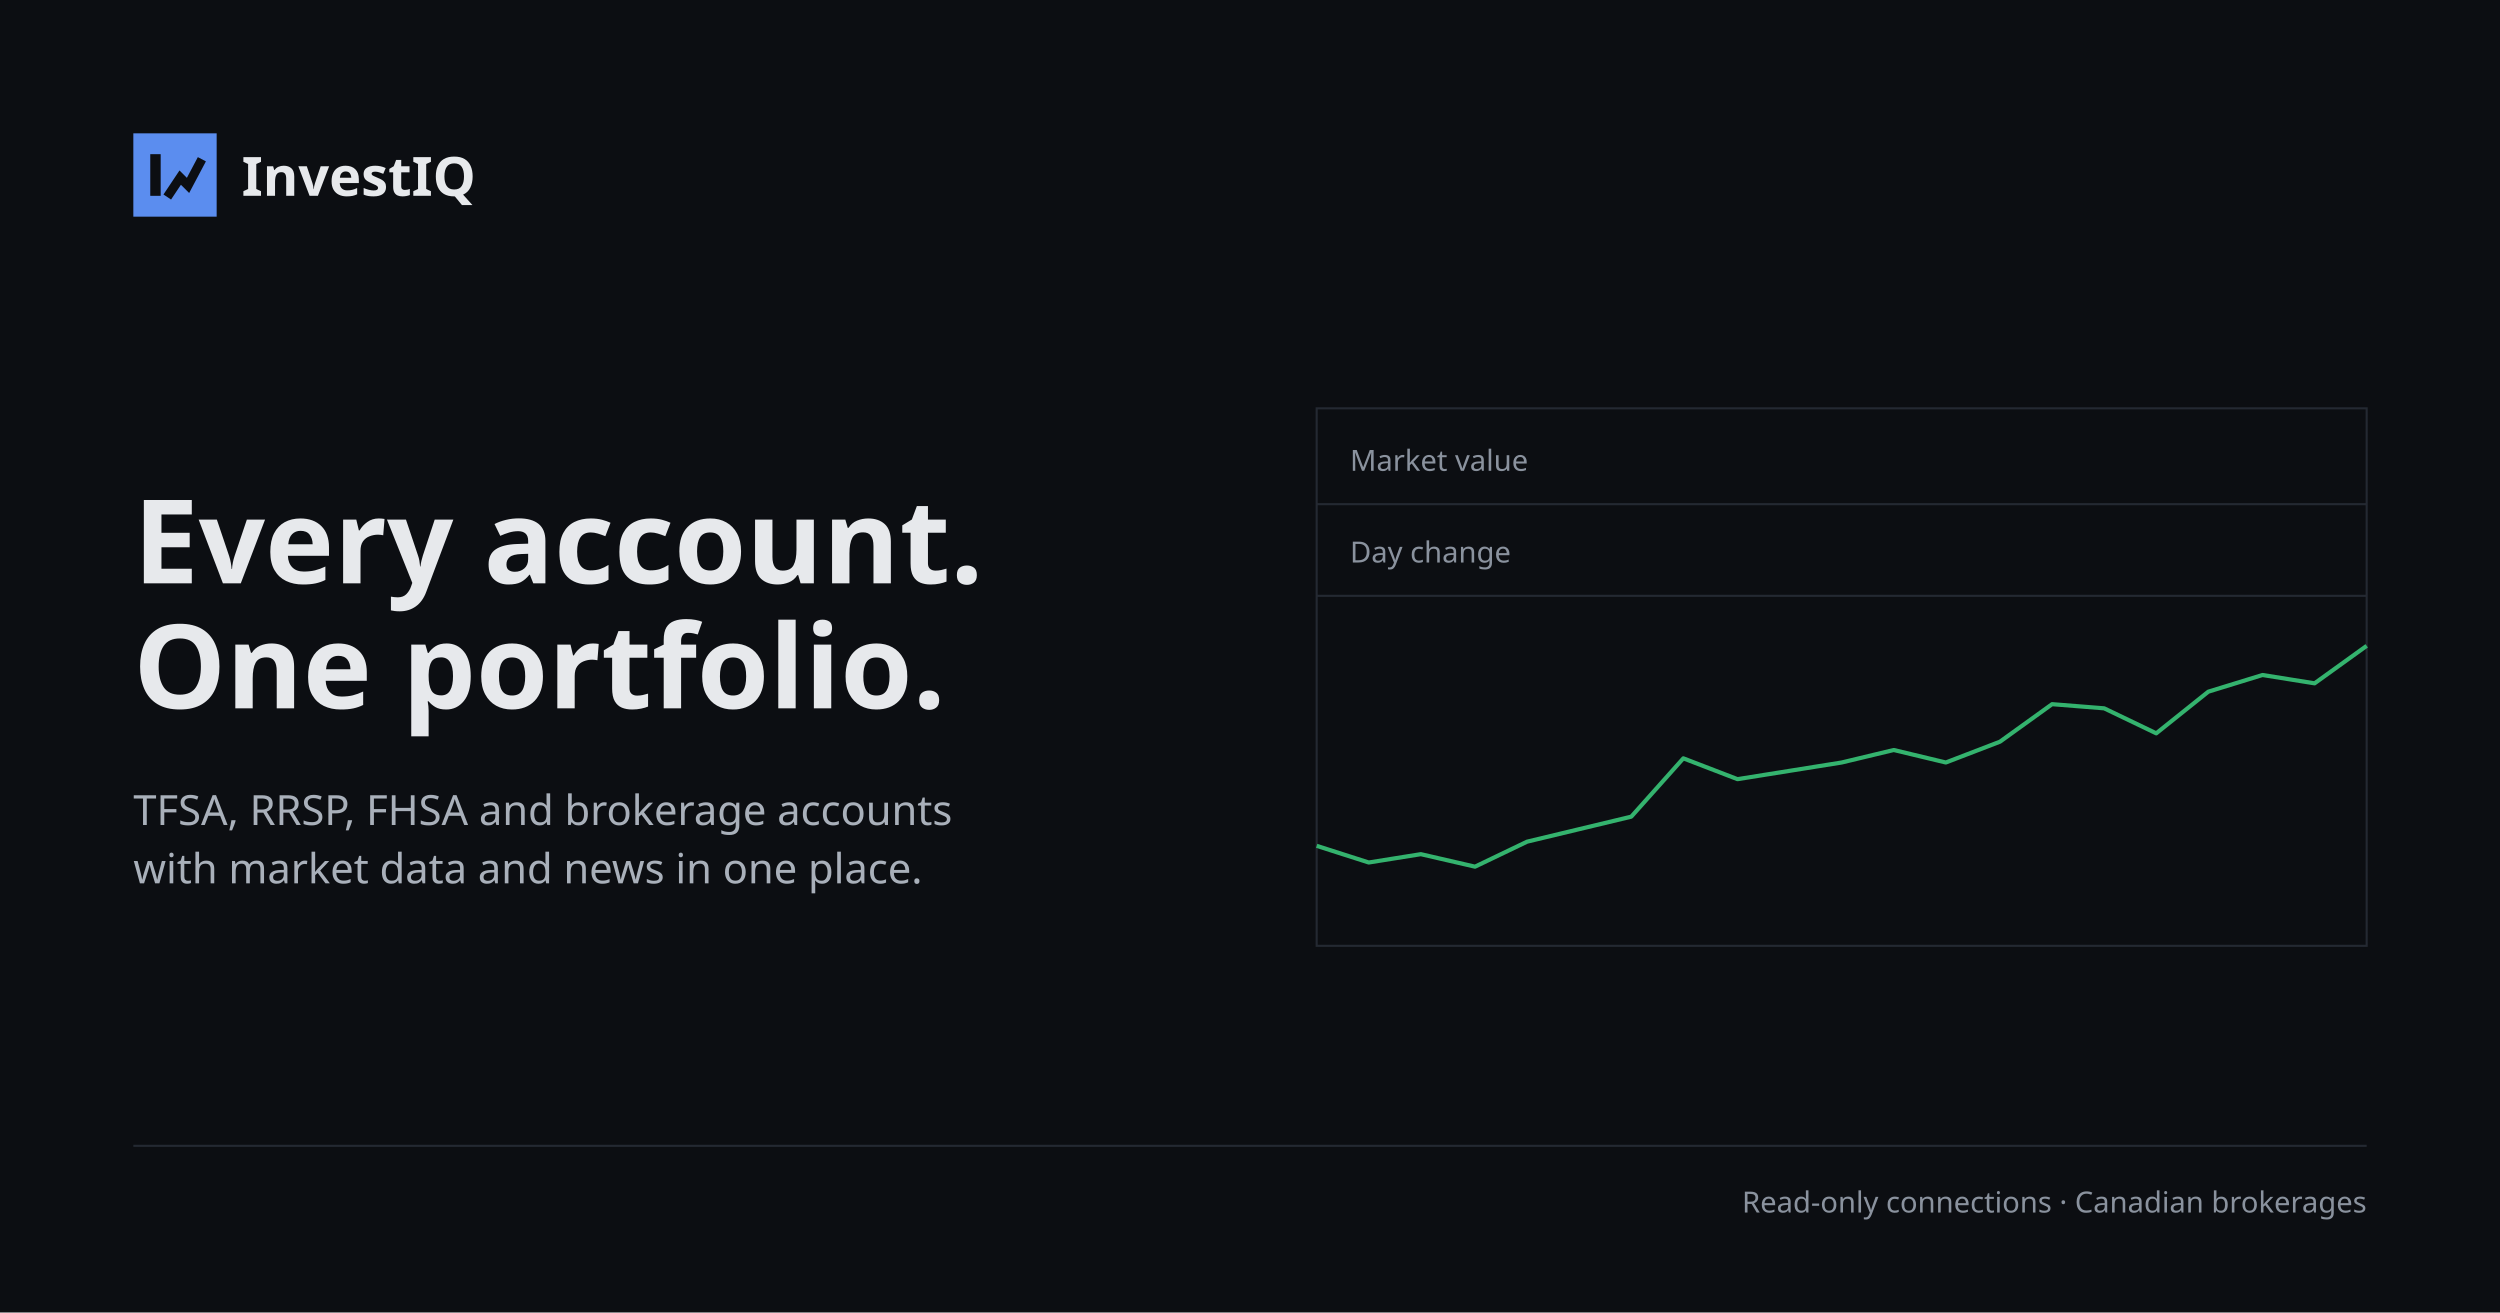
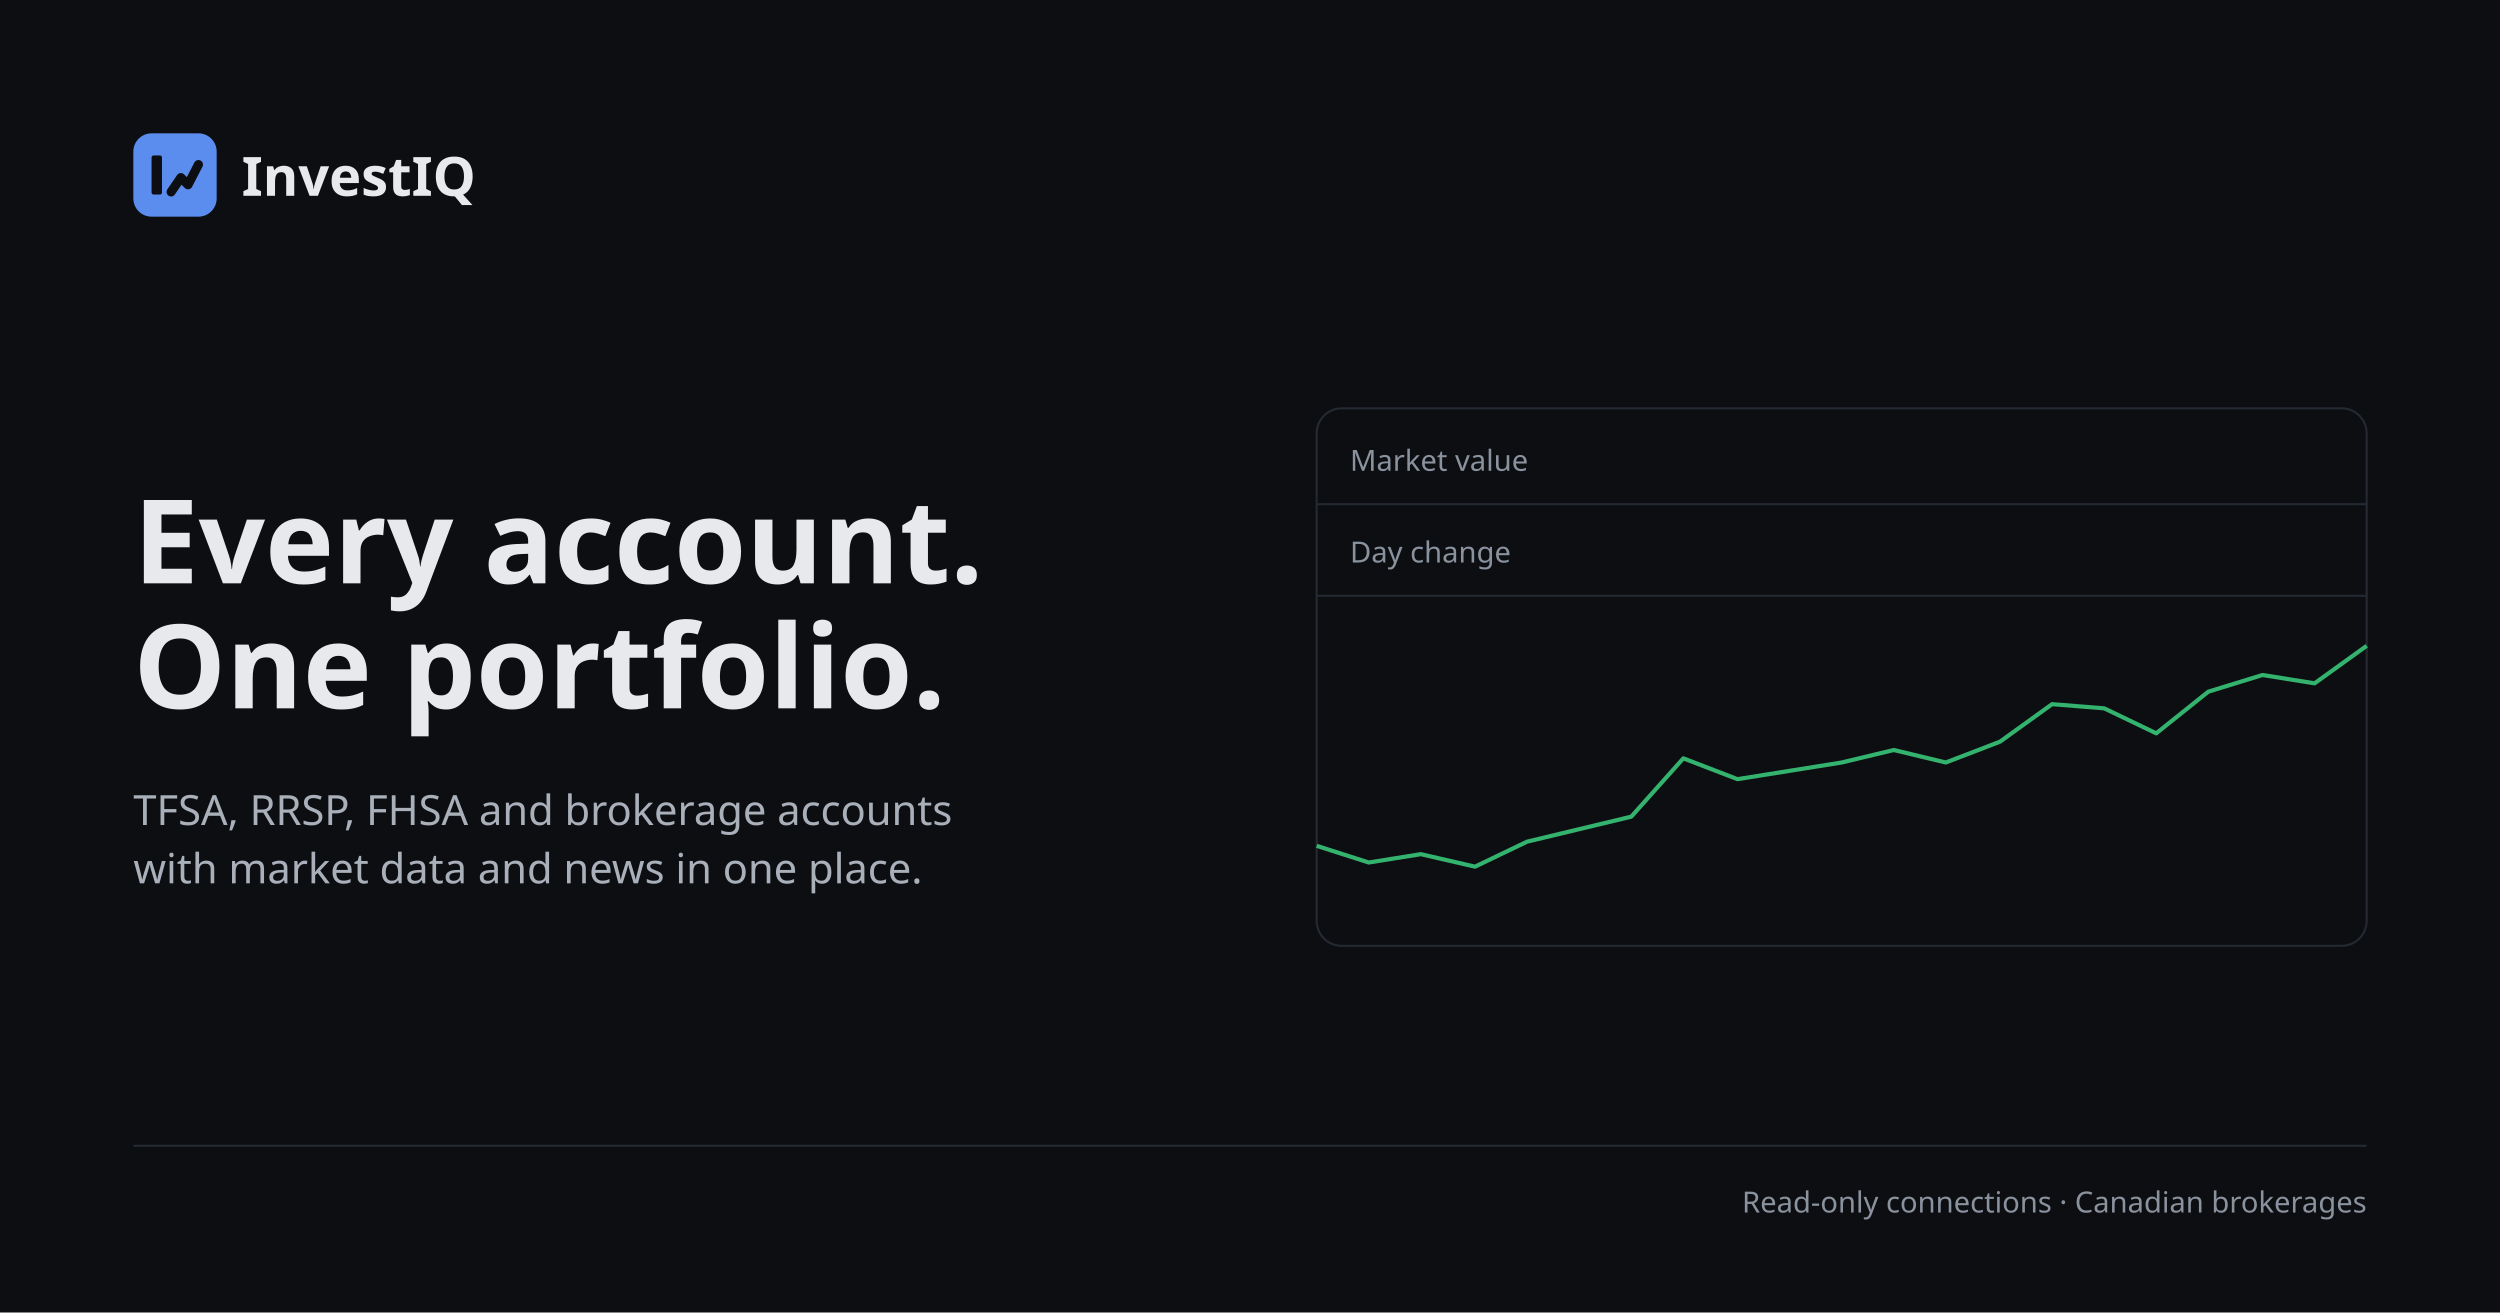
<svg xmlns="http://www.w3.org/2000/svg" width="1200" height="630" viewBox="0 0 1200 630" font-family="'IBM Plex Sans', system-ui, sans-serif">
  <rect width="1200" height="630" fill="#0C0E12" />
  <svg x="64" y="64" width="40" height="40" viewBox="0 0 64 64">
-     <rect width="64" height="64" fill="#5B8DEF" />
-     <rect x="13" y="16" width="8" height="32" fill="#0C0E12" />
-     <path d="M28 46 L36 34 L42 40 L51 23" fill="none" stroke="#0C0E12" stroke-width="7" stroke-linecap="square" />
+     <rect width="64" height="64" rx="14" fill="#5B8DEF" />
+     <rect x="14" y="17" width="8" height="30" rx="1.5" fill="#0C0E12" />
+     <path d="M29 45 L36.5 34 L42 39.5 L50 24" fill="none" stroke="#0C0E12" stroke-width="7" stroke-linecap="round" stroke-linejoin="round" />
  </svg>
-   <text x="116" y="94" font-size="26" font-weight="600" fill="#E7E9EC">InvestIQ</text>
-   <text x="64" y="280" font-size="56" font-weight="600" fill="#E7E9EC">Every account.</text>
-   <text x="64" y="340" font-size="56" font-weight="600" fill="#E7E9EC">One portfolio.</text>
+   <text x="116" y="94" font-size="26" font-weight="700" fill="#E7E9EC">InvestIQ</text>
+   <text x="64" y="280" font-size="56" font-weight="700" fill="#E7E9EC">Every account.</text>
+   <text x="64" y="340" font-size="56" font-weight="700" fill="#E7E9EC">One portfolio.</text>
  <text x="64" y="396" font-size="20" fill="#A9B0BA">TFSA, RRSP, FHSA and brokerage accounts</text>
  <text x="64" y="424" font-size="20" fill="#A9B0BA">with market data and news in one place.</text>
  <g transform="translate(632 196)">
-     <rect width="504" height="258" fill="none" stroke="#242932" />
+     <rect width="504" height="258" rx="12" fill="none" stroke="#242932" />
    <text x="16" y="30" font-size="14" fill="#8A929E">Market value</text>
    <line x1="0" x2="504" y1="46" y2="46" stroke="#242932" />
    <text x="16" y="74" font-size="14" fill="#8A929E">Day change</text>
    <line x1="0" x2="504" y1="90" y2="90" stroke="#242932" />
    <path d="M0 210 L25 218 L50 214 L76 220 L101 208 L126 202 L151 196 L176 168 L202 178 L227 174 L252 170 L277 164 L302 170 L328 160 L353 142 L378 144 L403 156 L428 136 L454 128 L479 132 L504 114" fill="none" stroke="#34B36E" stroke-width="2" stroke-linejoin="round" />
  </g>
  <line x1="64" x2="1136" y1="550" y2="550" stroke="#242932" />
  <text x="1136" y="582" font-size="14" fill="#8A929E" text-anchor="end">Read-only connections · Canadian brokerages</text>
</svg>
